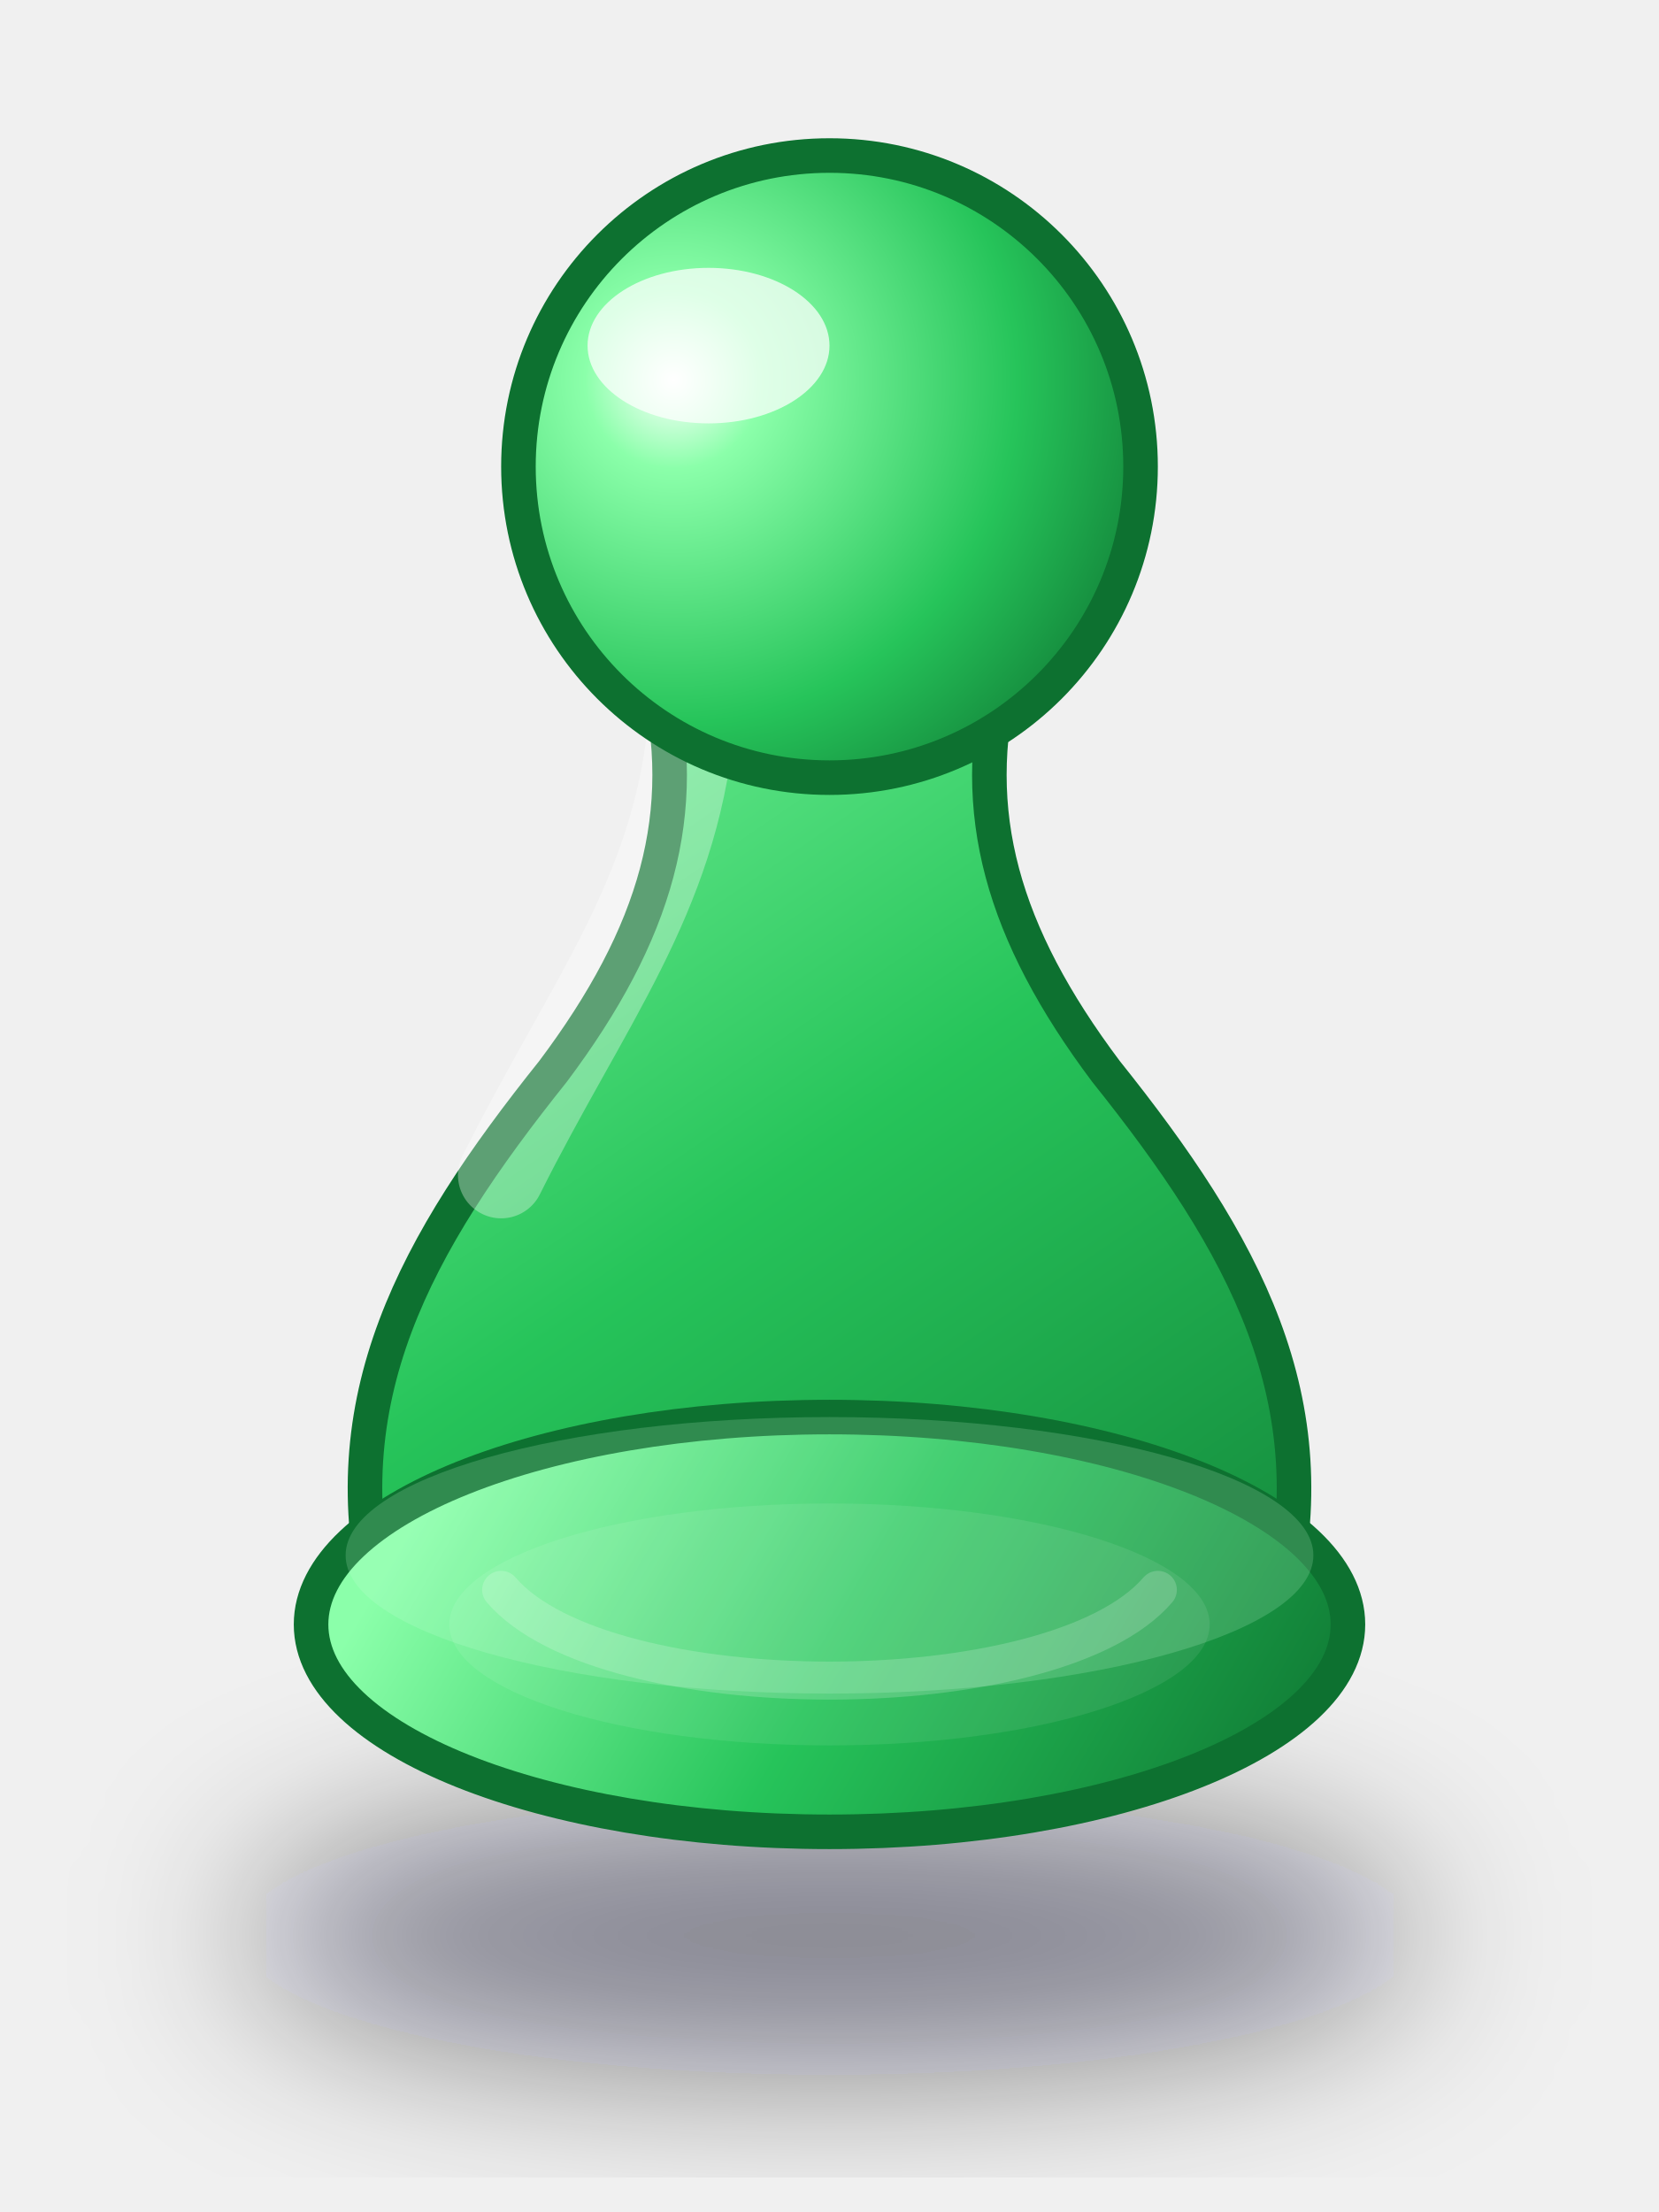
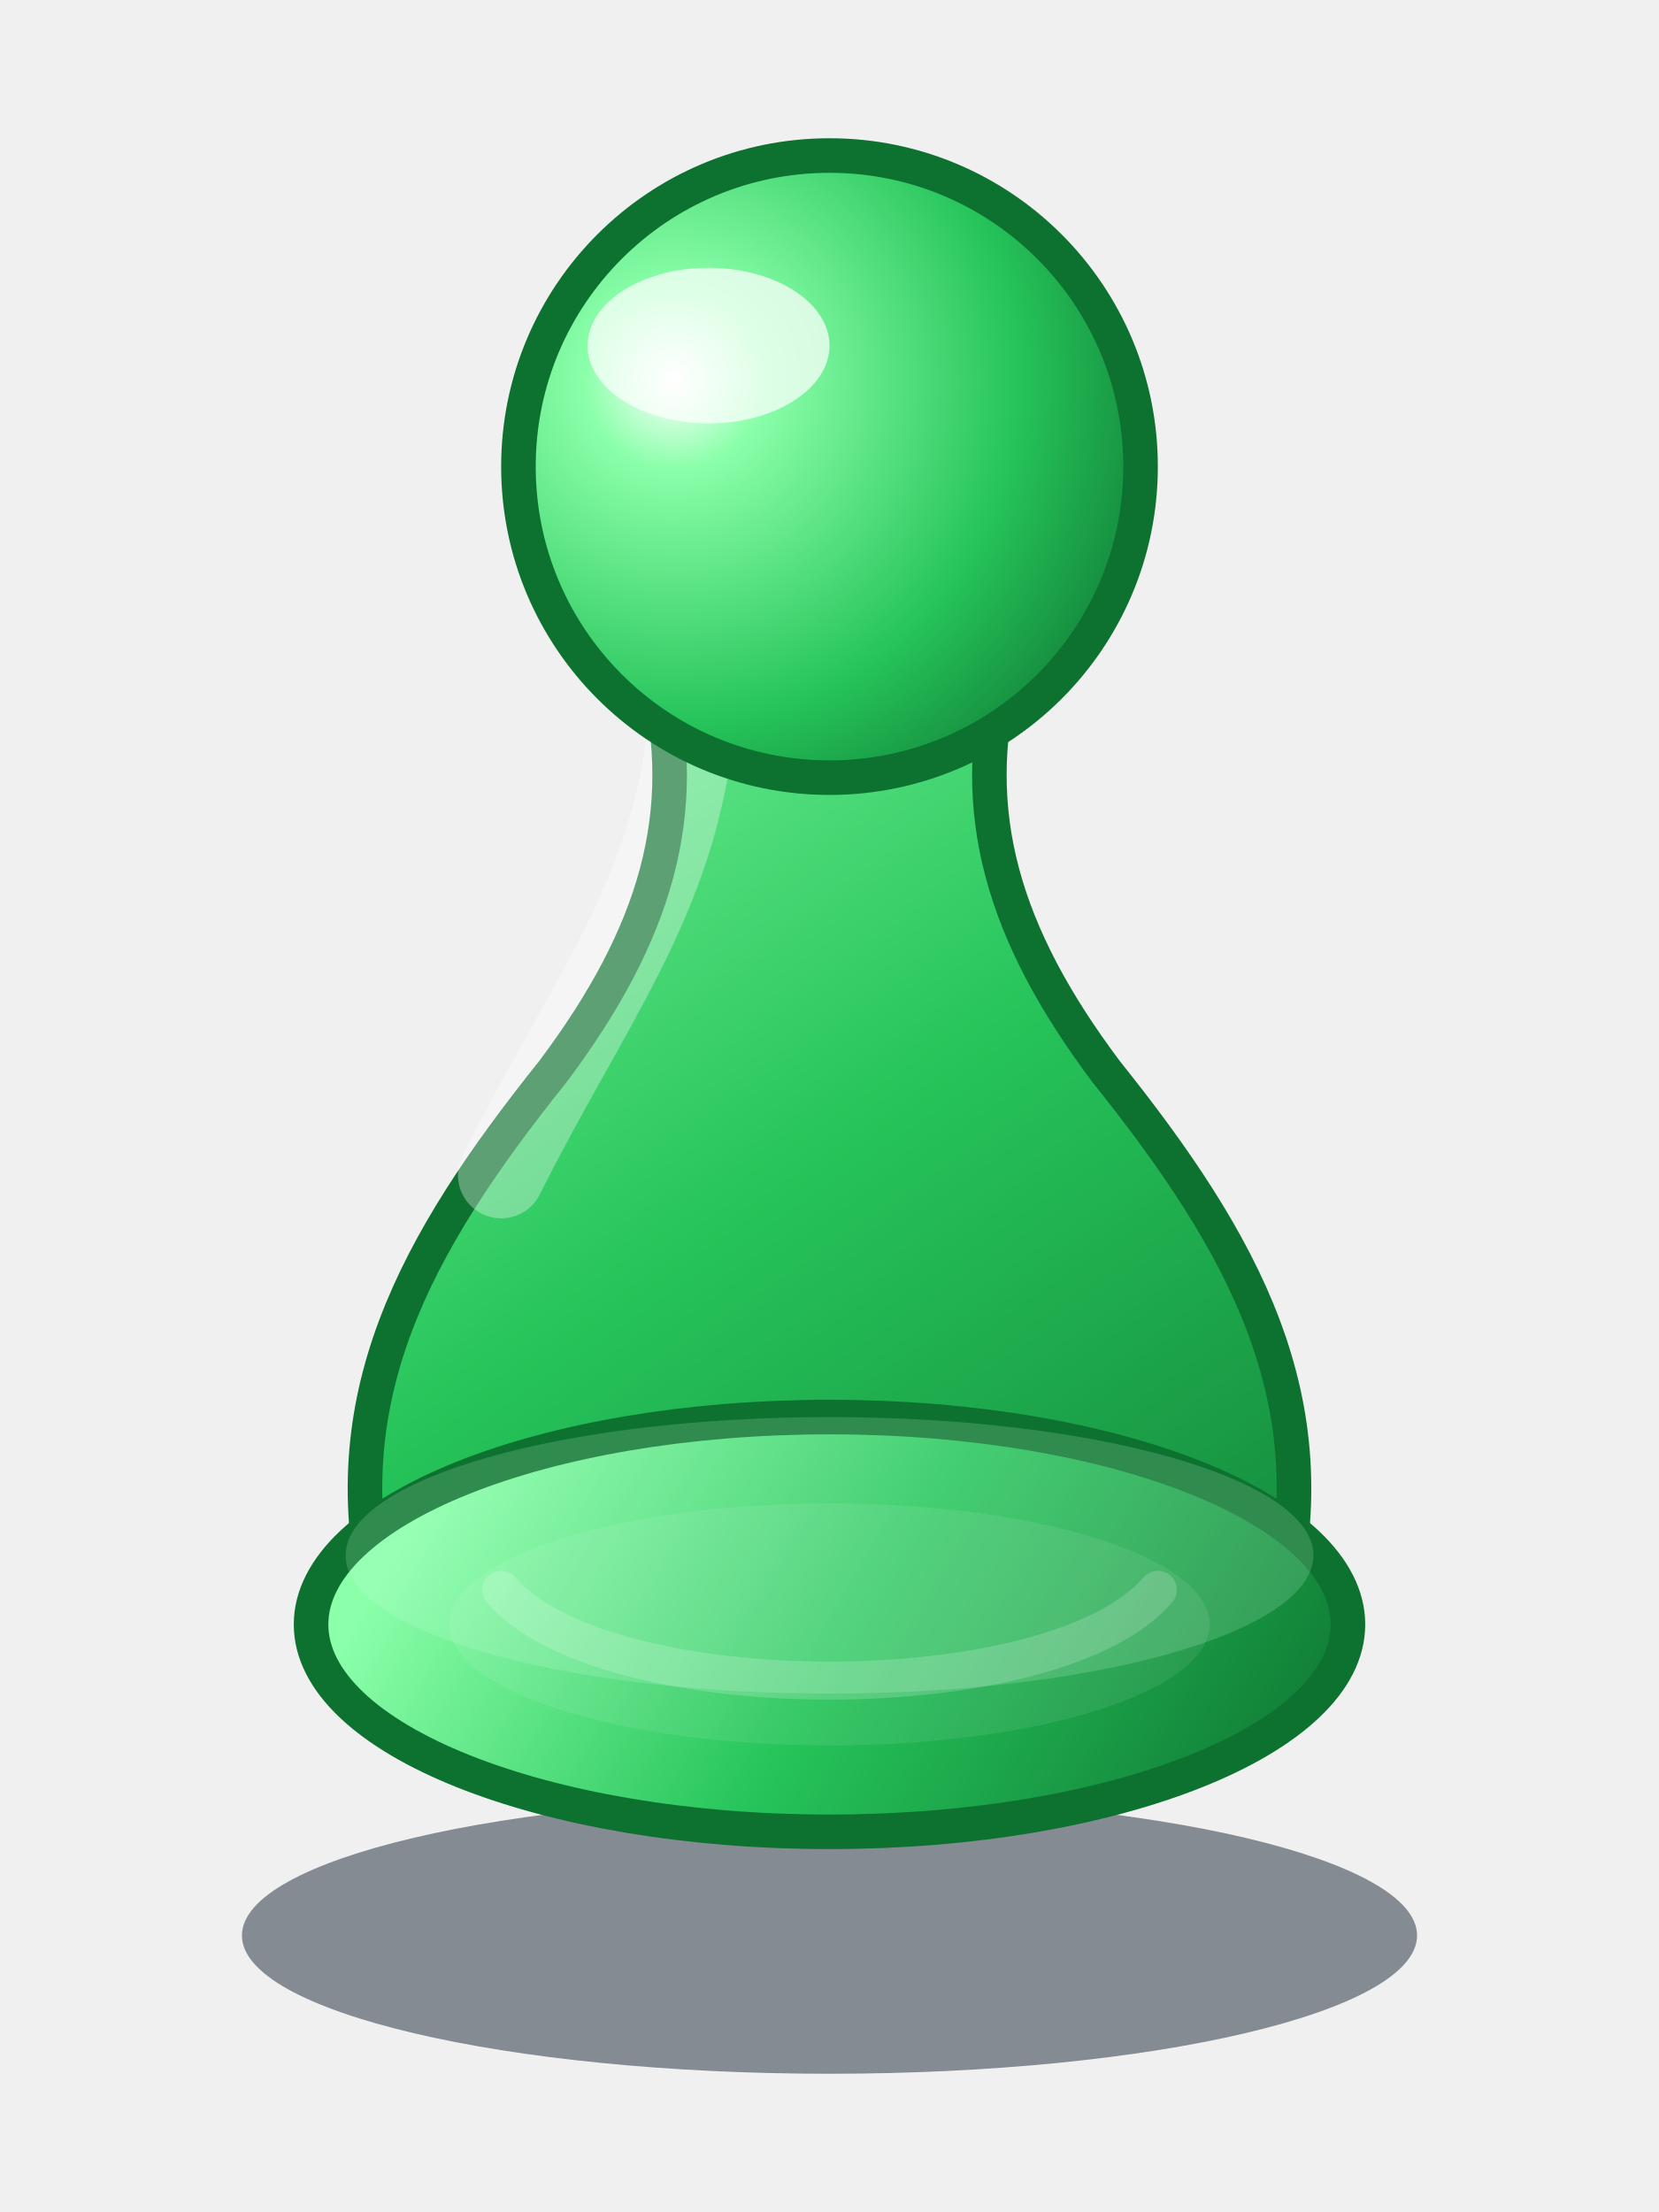
<svg xmlns="http://www.w3.org/2000/svg" width="96" height="128" viewBox="0 0 96 128" fill="none">
  <defs>
    <linearGradient id="body" x1="20" y1="30" x2="76" y2="112" gradientUnits="userSpaceOnUse">
      <stop offset="0" stop-color="#8BFFAA" />
      <stop offset="0.46" stop-color="#26C45A" />
      <stop offset="1" stop-color="#0D7130" />
    </linearGradient>
    <radialGradient id="head" cx="0" cy="0" r="1" gradientUnits="userSpaceOnUse" gradientTransform="translate(39 22) rotate(45) scale(32)">
      <stop offset="0" stop-color="#FFFFFF" />
      <stop offset="0.16" stop-color="#8BFFAA" />
      <stop offset="0.62" stop-color="#26C45A" />
      <stop offset="1" stop-color="#0D7130" />
    </radialGradient>
    <linearGradient id="base" x1="24" y1="88" x2="72" y2="116" gradientUnits="userSpaceOnUse">
      <stop offset="0" stop-color="#8BFFAA" />
      <stop offset="0.45" stop-color="#26C45A" />
      <stop offset="1" stop-color="#0D7130" />
    </linearGradient>
-     <filter id="shadow" x="3" y="96" width="90" height="30" filterUnits="userSpaceOnUse">
-       <feGaussianBlur stdDeviation="5" />
-     </filter>
  </defs>
-   <ellipse cx="48" cy="112" rx="34" ry="8" fill="#001120" fill-opacity="0.45" filter="url(#shadow)" />
+   <ellipse cx="48" cy="112" rx="34" ry="8" fill="#001120" fill-opacity="0.45" />
  <path d="M38 39C40 47 38 54 32 62C24 72 19 81 22 93H74C77 81 72 72 64 62C58 54 56 47 58 39H38Z" fill="url(#body)" stroke="#0D7130" stroke-width="2" />
  <path d="M29 68C34 58 39 52 40 42" stroke="#FFFFFF" stroke-opacity="0.33" stroke-width="5" stroke-linecap="round" />
  <ellipse cx="48" cy="94" rx="30" ry="12" fill="url(#base)" stroke="#0D7130" stroke-width="2" />
  <ellipse cx="48" cy="90" rx="28" ry="8" fill="#CFFFE0" fill-opacity="0.18" />
  <ellipse cx="48" cy="94" rx="22" ry="7" fill="#FFFFFF" fill-opacity="0.08" />
  <circle cx="48" cy="27" r="18" fill="url(#head)" stroke="#0D7130" stroke-width="2" />
  <ellipse cx="41" cy="20" rx="7" ry="4.5" fill="#FFFFFF" fill-opacity="0.72" />
  <path d="M29 92C35 99 61 99 67 92" stroke="#FFFFFF" stroke-opacity="0.18" stroke-width="2.2" stroke-linecap="round" />
</svg>
